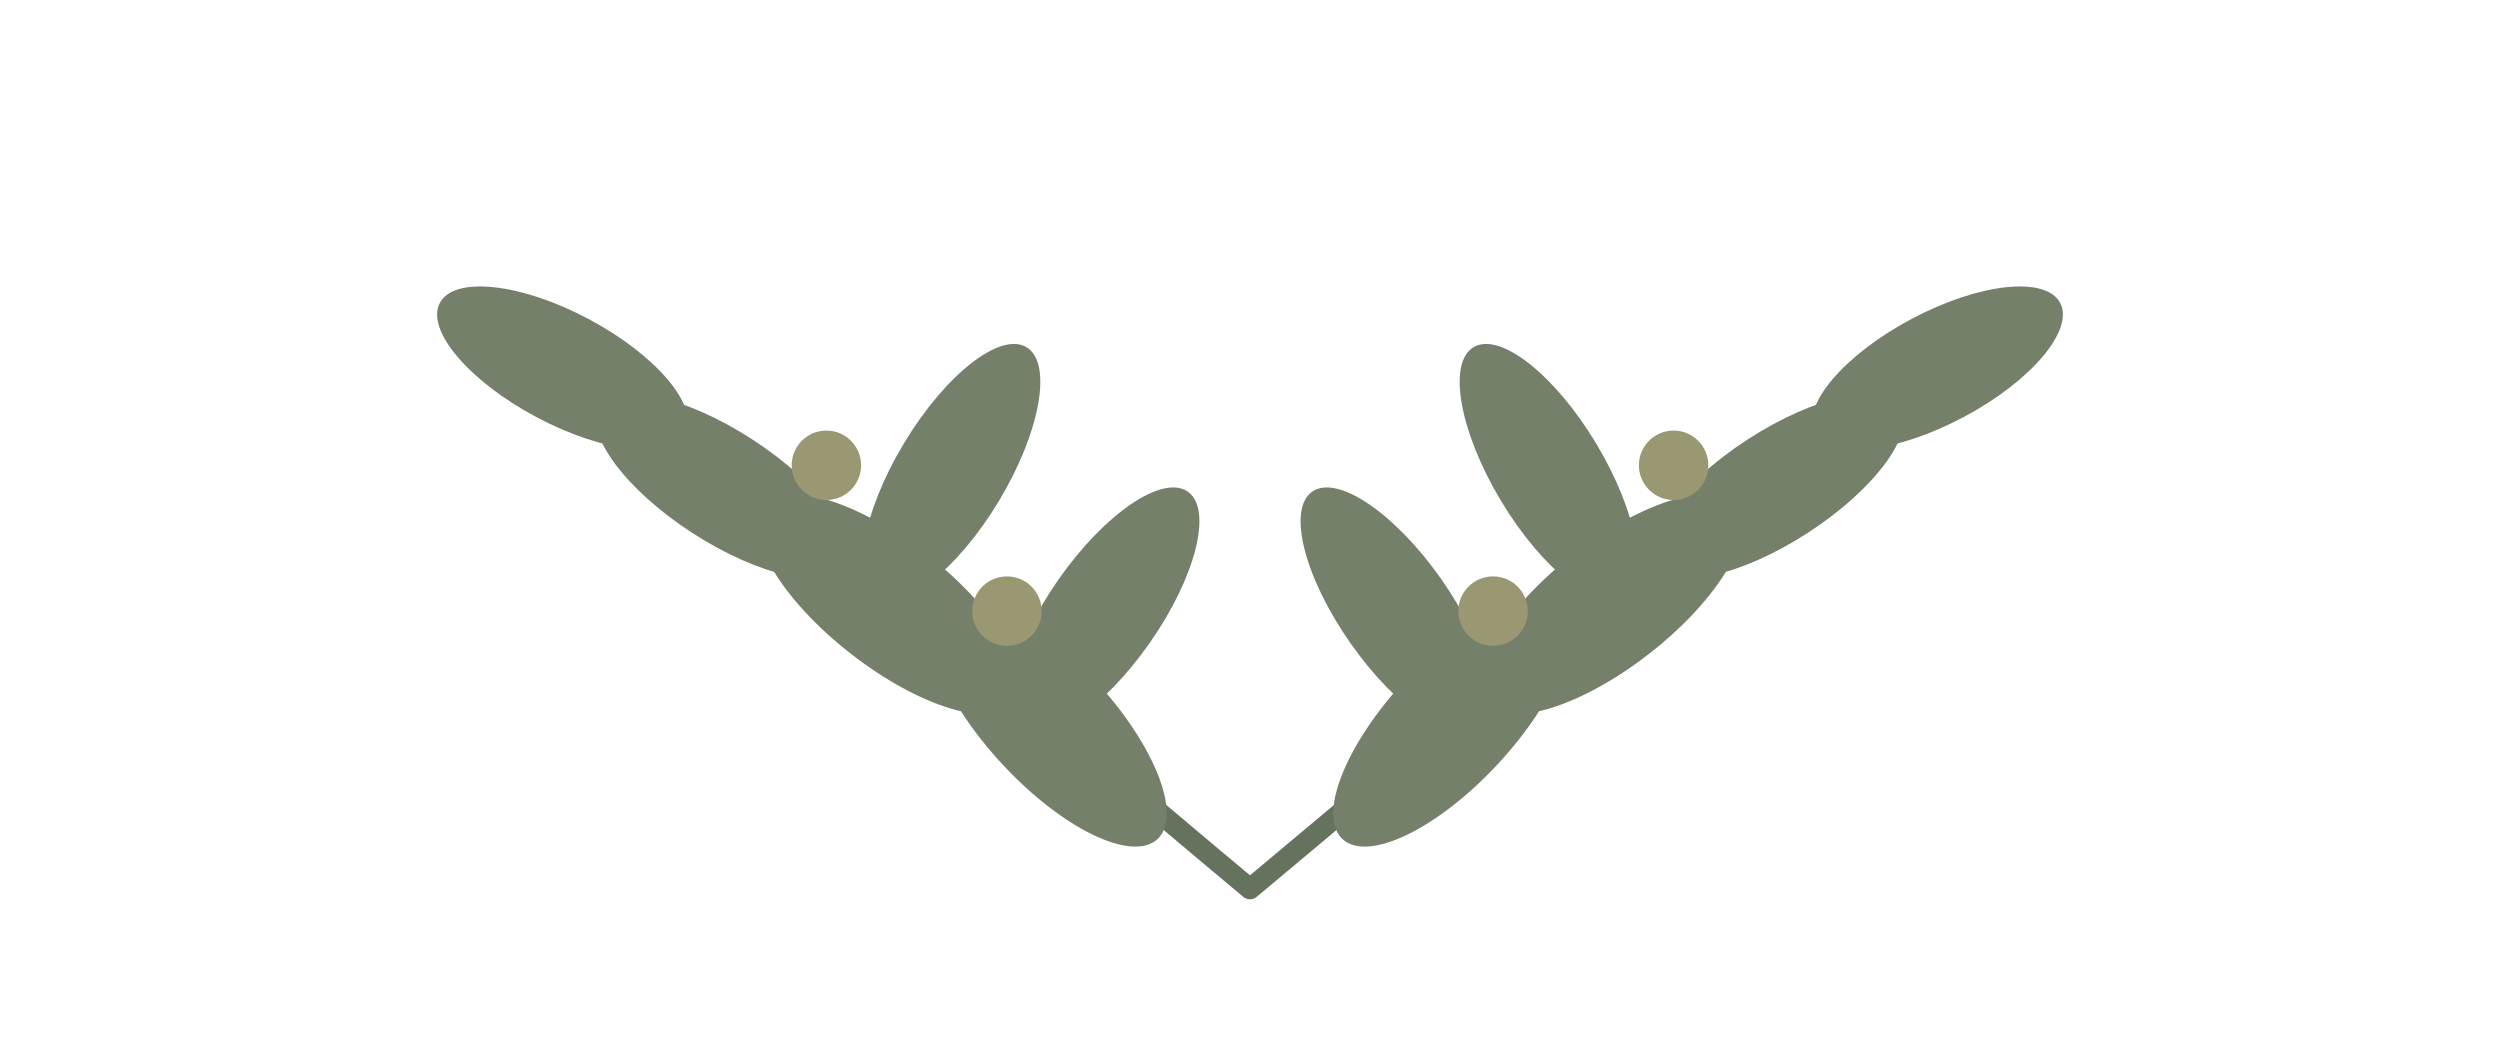
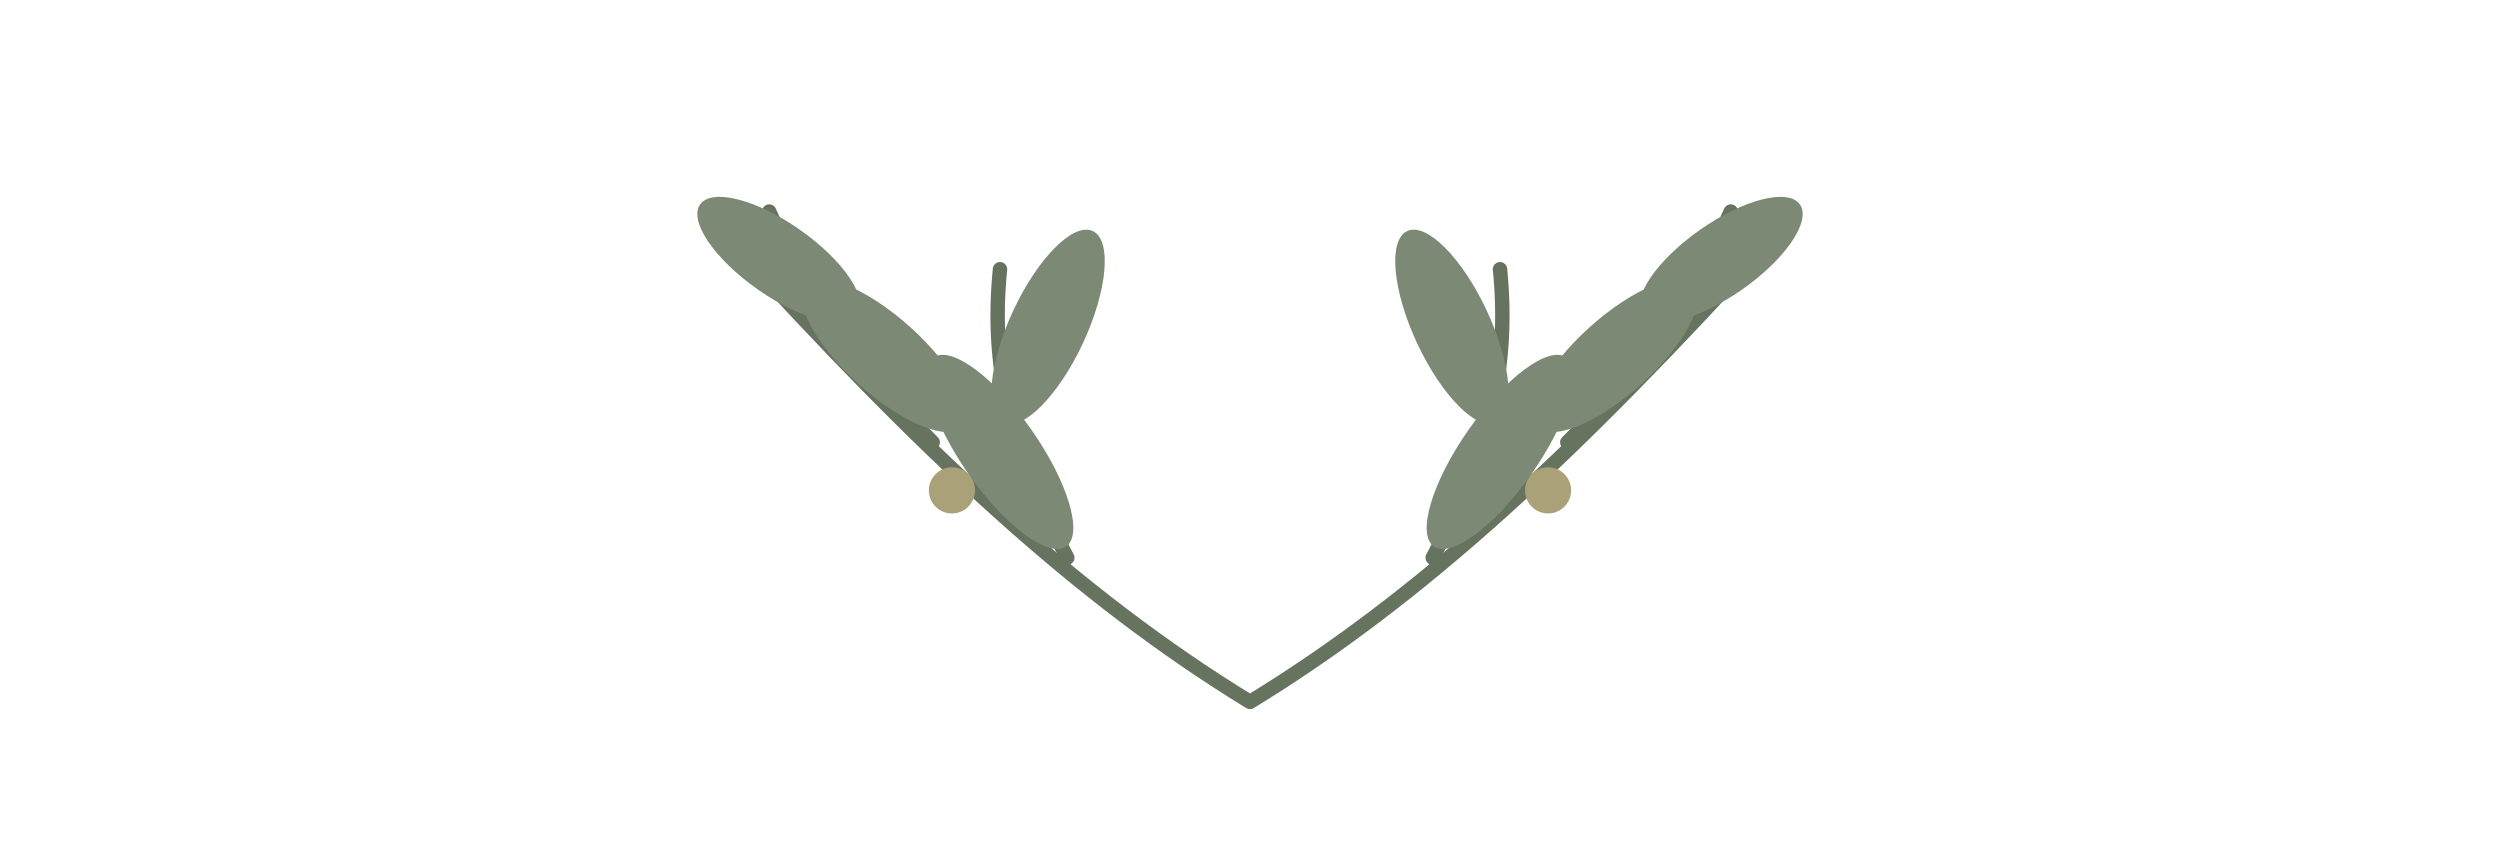
- <svg xmlns="http://www.w3.org/2000/svg" viewBox="0 0 360 150">
-   <g fill="none" stroke="#65725d" stroke-width="3" stroke-linecap="round">
-     <path d="M180 128C150 103 120 76 73 46M180 128C211 102 242 76 288 45" />
+ <svg xmlns="http://www.w3.org/2000/svg" viewBox="0 0 260 90">
+   <g fill="none" stroke="#66735f" stroke-width="1.5" stroke-linecap="round">
+     <path d="M130 73C112 62 96 47 76 25M130 73C148 62 164 47 184 25" />
+     <path d="M111 58C105 47 103 38 104 28M97 46C89 38 84 31 80 22M149 58C155 47 157 38 156 28M163 46C171 38 176 31 180 22" />
  </g>
-   <g fill="#74806a">
-     <ellipse cx="151" cy="104" rx="9" ry="23" transform="rotate(-43 151 104)" />
-     <ellipse cx="128" cy="87" rx="9" ry="23" transform="rotate(-52 128 87)" />
-     <ellipse cx="104" cy="70" rx="8" ry="21" transform="rotate(-57 104 70)" />
-     <ellipse cx="81" cy="53" rx="8" ry="20" transform="rotate(-62 81 53)" />
-     <ellipse cx="159" cy="88" rx="8" ry="21" transform="rotate(35 159 88)" />
-     <ellipse cx="137" cy="68" rx="8" ry="21" transform="rotate(31 137 68)" />
-     <ellipse cx="209" cy="104" rx="9" ry="23" transform="rotate(43 209 104)" />
-     <ellipse cx="232" cy="87" rx="9" ry="23" transform="rotate(52 232 87)" />
-     <ellipse cx="256" cy="70" rx="8" ry="21" transform="rotate(57 256 70)" />
-     <ellipse cx="279" cy="53" rx="8" ry="20" transform="rotate(62 279 53)" />
-     <ellipse cx="201" cy="88" rx="8" ry="21" transform="rotate(-35 201 88)" />
-     <ellipse cx="223" cy="68" rx="8" ry="21" transform="rotate(-31 223 68)" />
+   <g fill="#7c8974">
+     <ellipse cx="104" cy="47" rx="4" ry="12" transform="rotate(-35 104 47)" />
+     <ellipse cx="92" cy="37" rx="4" ry="11" transform="rotate(-48 92 37)" />
+     <ellipse cx="81" cy="27" rx="3.8" ry="10" transform="rotate(-55 81 27)" />
+     <ellipse cx="109" cy="34" rx="4" ry="11" transform="rotate(25 109 34)" />
+     <ellipse cx="156" cy="47" rx="4" ry="12" transform="rotate(35 156 47)" />
+     <ellipse cx="168" cy="37" rx="4" ry="11" transform="rotate(48 168 37)" />
+     <ellipse cx="179" cy="27" rx="3.8" ry="10" transform="rotate(55 179 27)" />
+     <ellipse cx="151" cy="34" rx="4" ry="11" transform="rotate(-25 151 34)" />
  </g>
-   <g fill="#9a9872">
-     <circle cx="145" cy="88" r="5" />
-     <circle cx="119" cy="67" r="5" />
-     <circle cx="215" cy="88" r="5" />
-     <circle cx="241" cy="67" r="5" />
+   <g fill="#aaa178">
+     <circle cx="99" cy="51" r="2.4" />
+     <circle cx="161" cy="51" r="2.4" />
  </g>
</svg>
